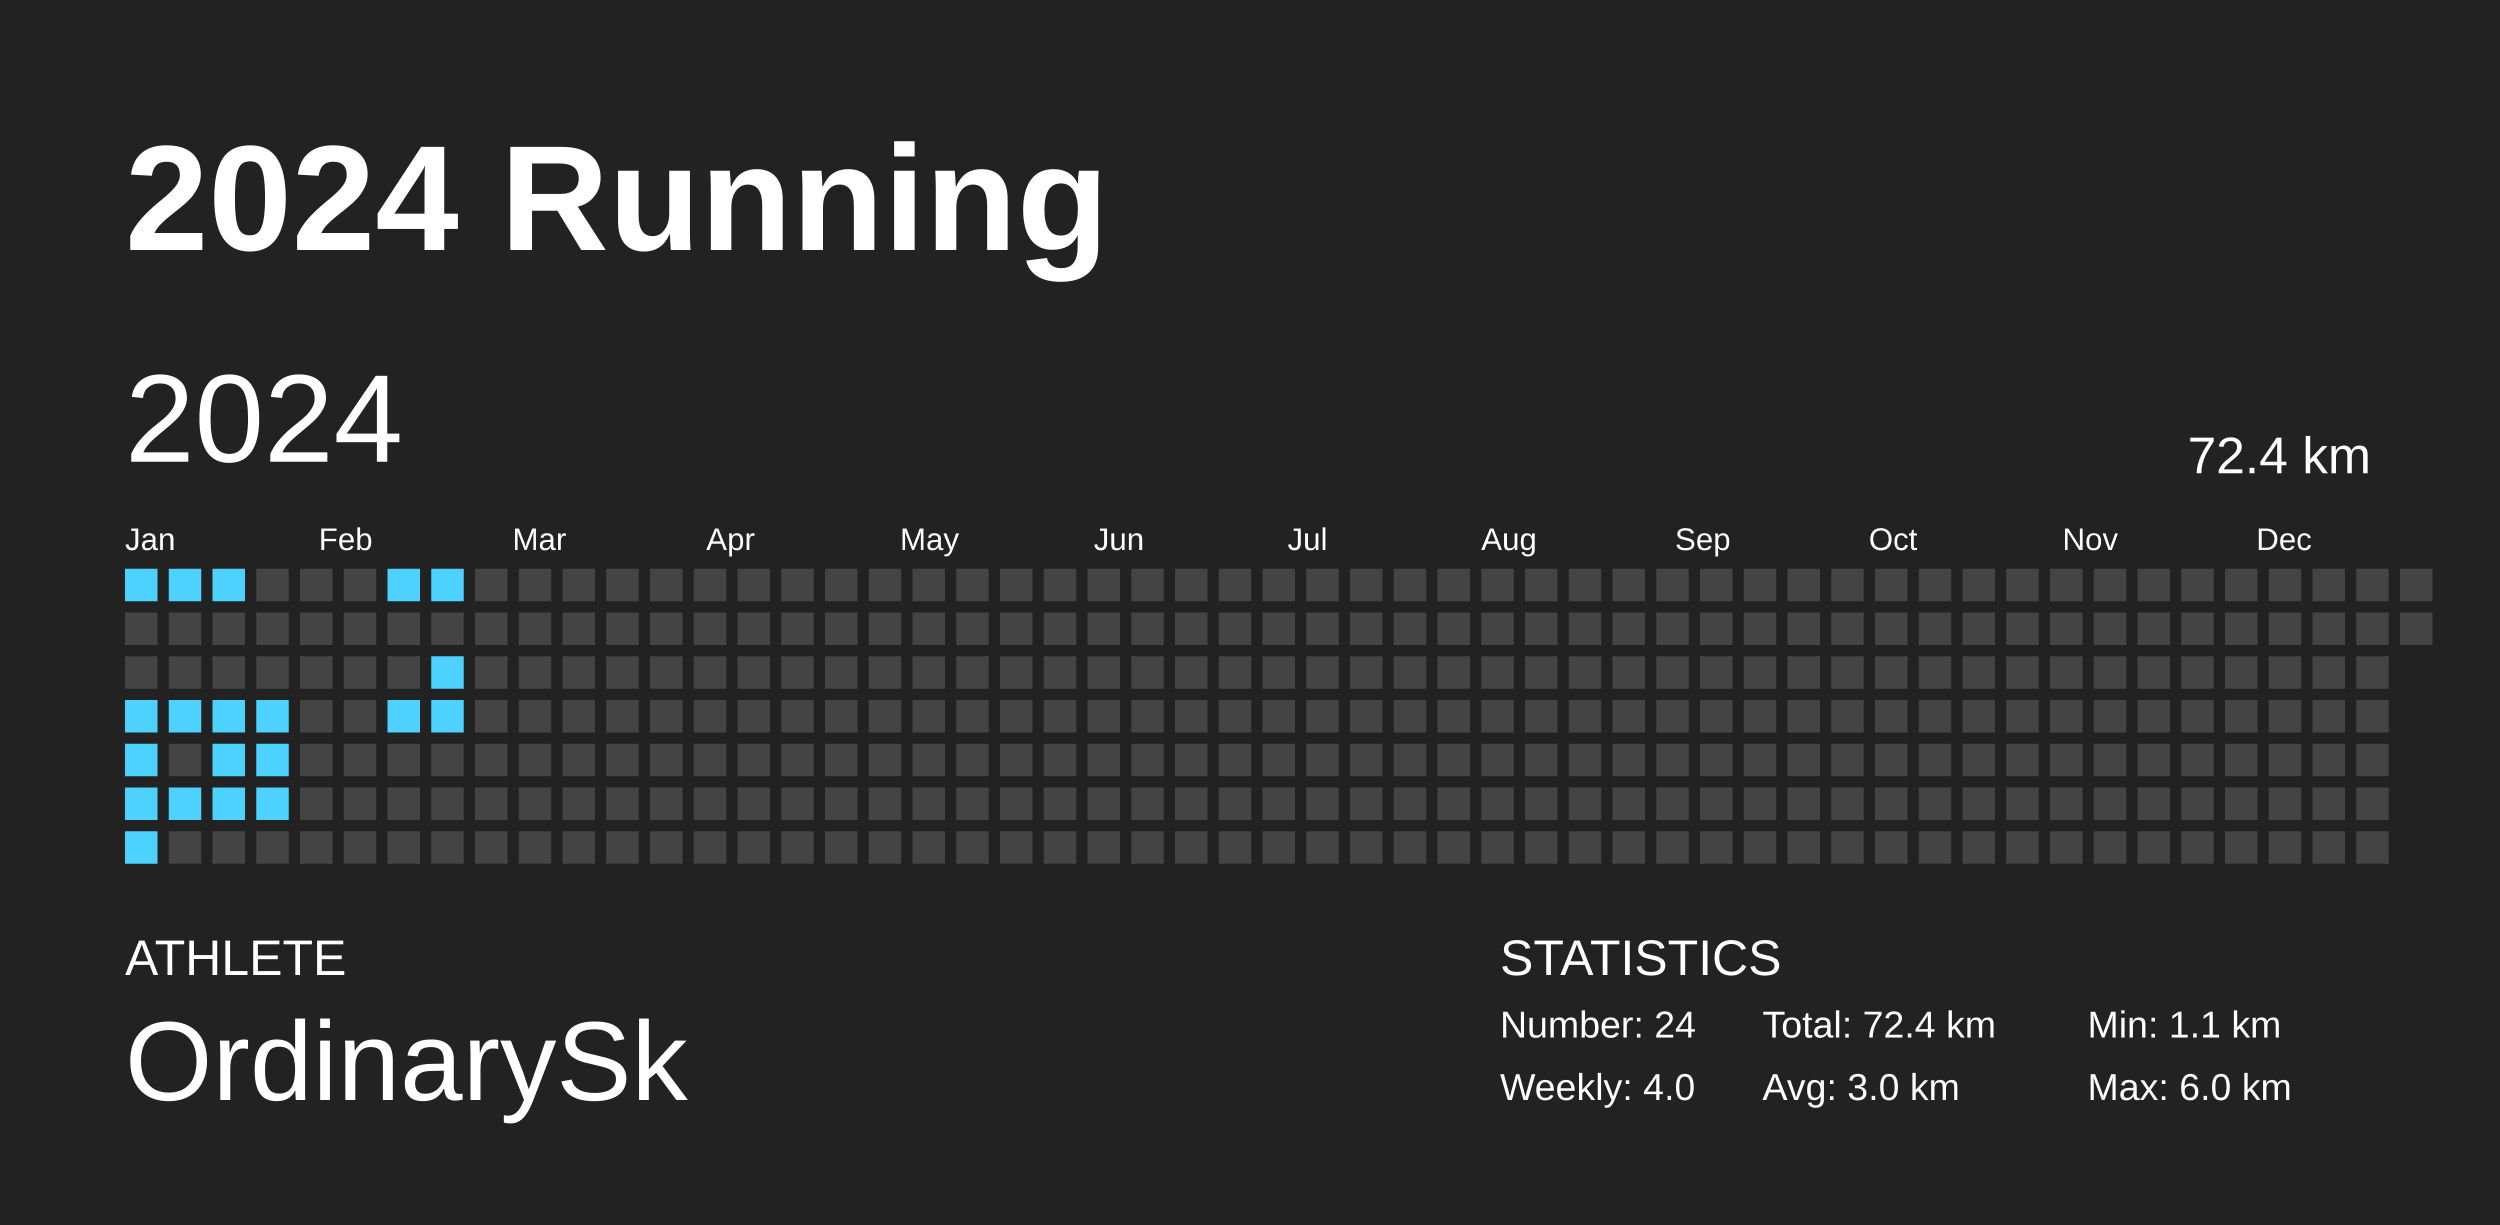
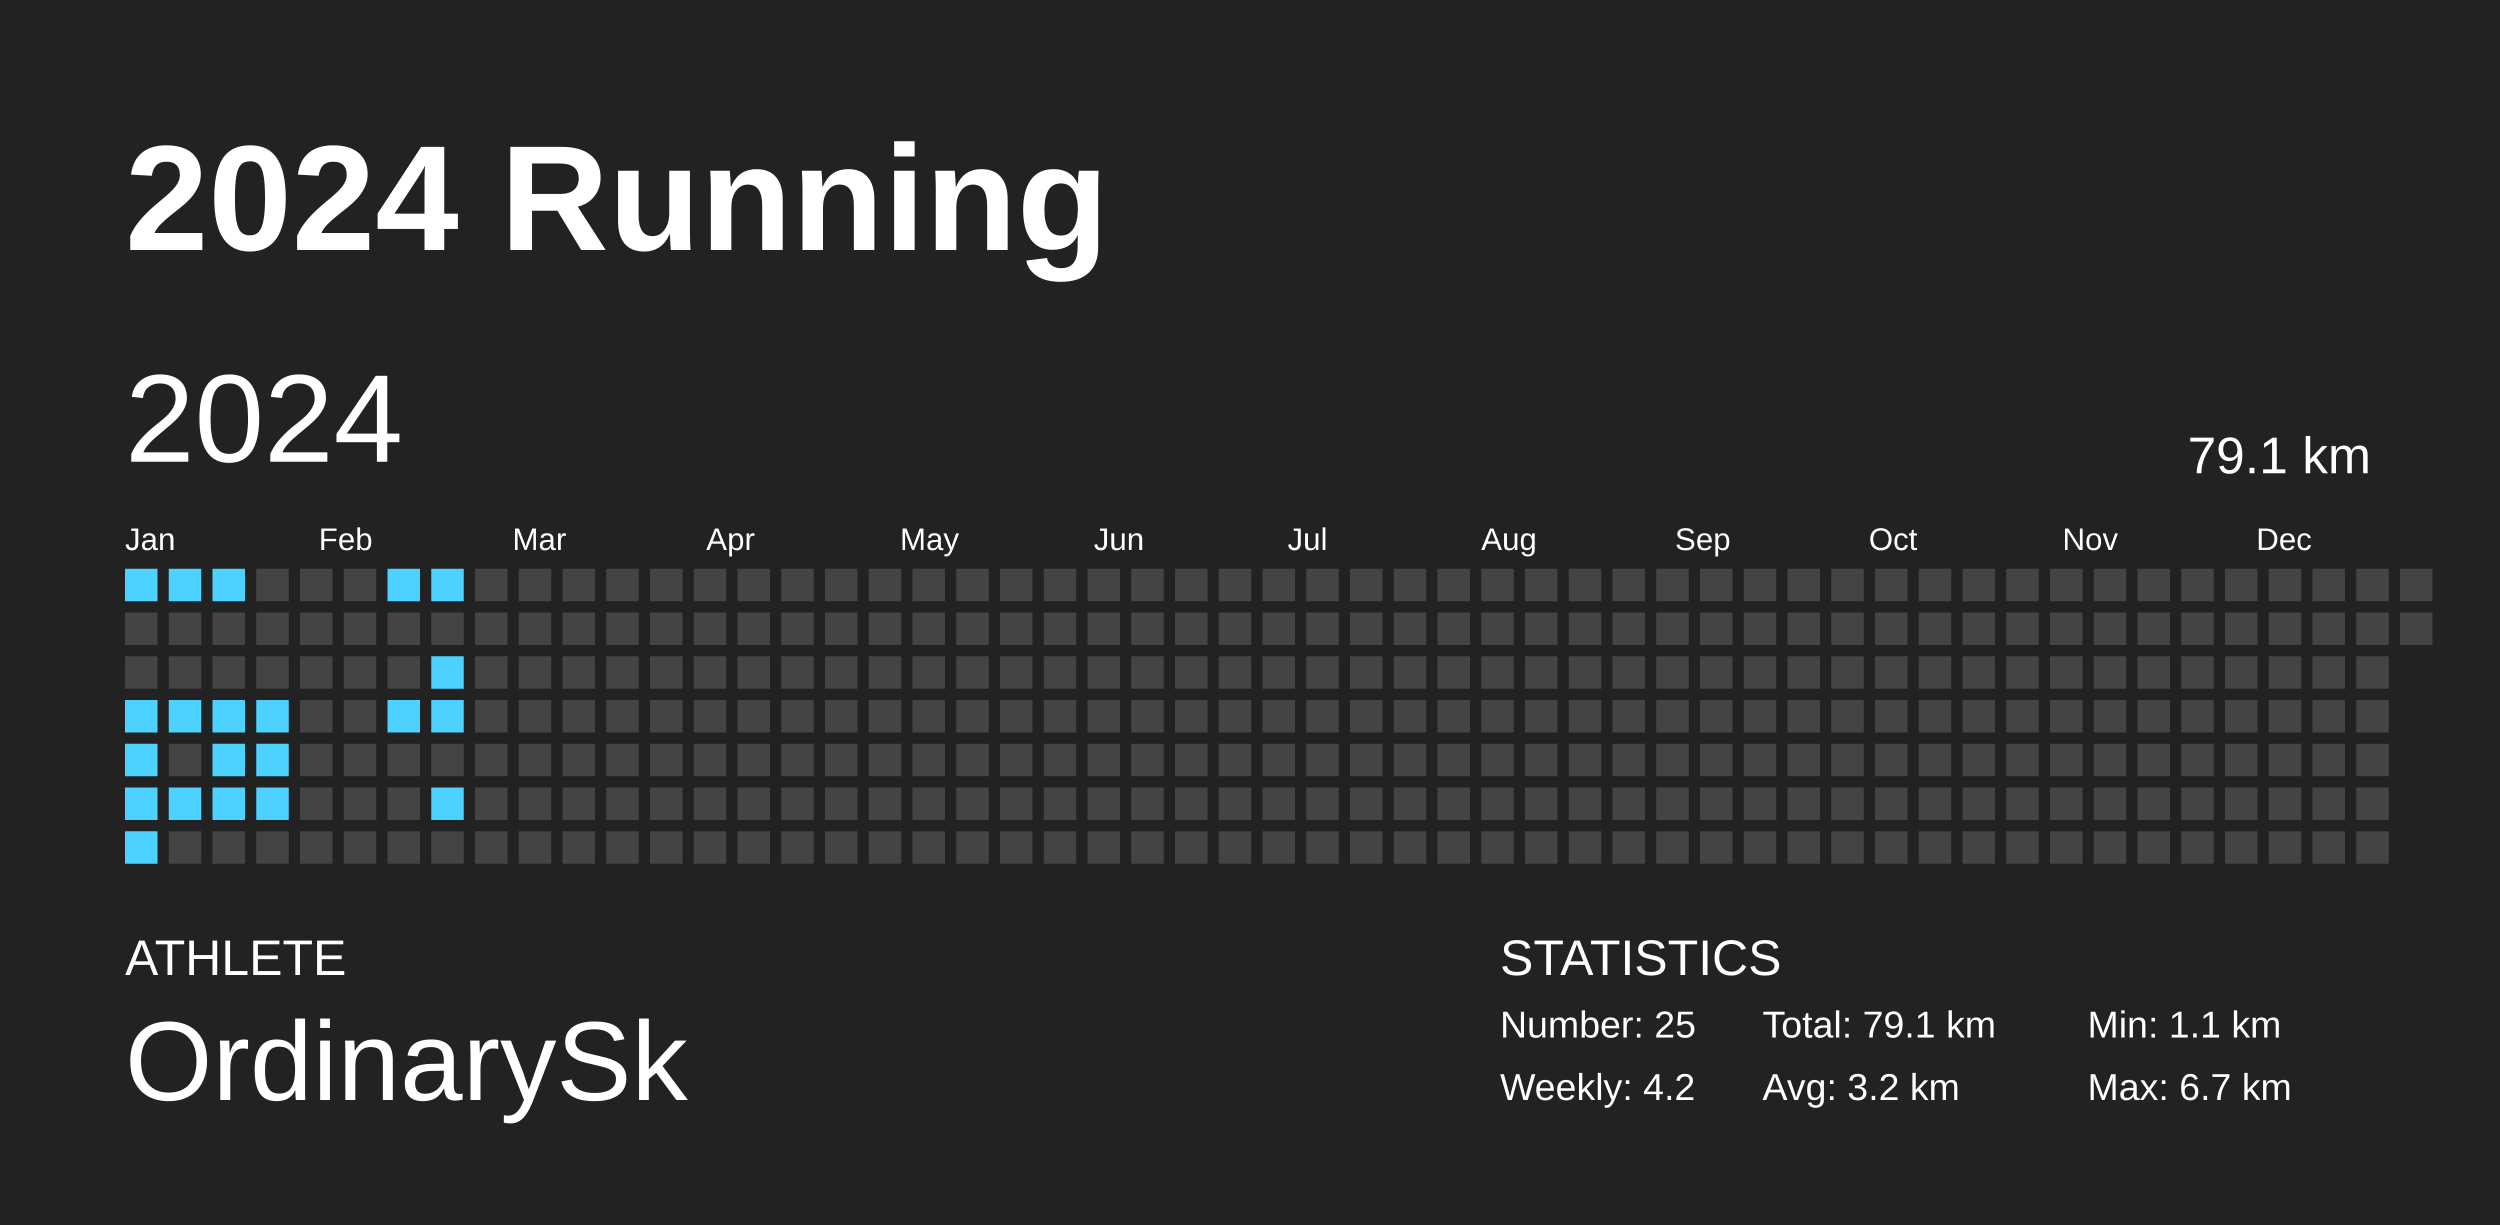
<svg xmlns="http://www.w3.org/2000/svg" baseProfile="full" height="98mm" version="1.1" viewBox="0,0,200,98" width="200mm">
  <defs />
  <rect fill="#222222" height="98" width="200" x="0" y="0" />
  <text fill="#FFFFFF" style="font-size:12px; font-family:Arial; font-weight:bold;" x="10" y="20">2024 Running</text>
  <text fill="#FFFFFF" style="font-size:4px; font-family:Arial" x="10" y="78">ATHLETE</text>
  <text fill="#FFFFFF" style="font-size:9px; font-family:Arial" x="10" y="88">OrdinarySk</text>
  <text fill="#FFFFFF" style="font-size:4px; font-family:Arial" x="120" y="78">STATISTICS</text>
-   <text fill="#FFFFFF" style="font-size:3px; font-family:Arial" x="120" y="83">Number: 24</text>
-   <text fill="#FFFFFF" style="font-size:3px; font-family:Arial" x="120" y="88">Weekly: 4.0</text>
-   <text fill="#FFFFFF" style="font-size:3px; font-family:Arial" x="141" y="83">Total: 72.4 km</text>
-   <text fill="#FFFFFF" style="font-size:3px; font-family:Arial" x="141" y="88">Avg: 3.0 km</text>
+   <text fill="#FFFFFF" style="font-size:3px; font-family:Arial" x="120" y="83">Number: 25</text>
+   <text fill="#FFFFFF" style="font-size:3px; font-family:Arial" x="120" y="88">Weekly: 4.2</text>
+   <text fill="#FFFFFF" style="font-size:3px; font-family:Arial" x="141" y="83">Total: 79.1 km</text>
+   <text fill="#FFFFFF" style="font-size:3px; font-family:Arial" x="141" y="88">Avg: 3.2 km</text>
  <text fill="#FFFFFF" style="font-size:3px; font-family:Arial" x="167" y="83">Min: 1.1 km</text>
-   <text fill="#FFFFFF" style="font-size:3px; font-family:Arial" x="167" y="88">Max: 6.0 km</text>
+   <text fill="#FFFFFF" style="font-size:3px; font-family:Arial" x="167" y="88">Max: 6.7 km</text>
  <text dominant-baseline="hanging" fill="#FFFFFF" style="font-size:10.0px; font-family:Arial;" x="10" y="30">2024</text>
-   <text dominant-baseline="hanging" fill="#FFFFFF" style="font-size:4.125px; font-family:Arial;" x="175" y="35">72.4 km</text>
+   <text dominant-baseline="hanging" fill="#FFFFFF" style="font-size:4.125px; font-family:Arial;" x="175" y="35">79.1 km</text>
  <text fill="#FFFFFF" style="font-size:2.5px; font-family:Arial" x="10.0" y="44">Jan</text>
  <text fill="#FFFFFF" style="font-size:2.5px; font-family:Arial" x="25.5" y="44">Feb</text>
  <text fill="#FFFFFF" style="font-size:2.5px; font-family:Arial" x="41.0" y="44">Mar</text>
  <text fill="#FFFFFF" style="font-size:2.5px; font-family:Arial" x="56.5" y="44">Apr</text>
  <text fill="#FFFFFF" style="font-size:2.5px; font-family:Arial" x="72.0" y="44">May</text>
  <text fill="#FFFFFF" style="font-size:2.5px; font-family:Arial" x="87.5" y="44">Jun</text>
  <text fill="#FFFFFF" style="font-size:2.5px; font-family:Arial" x="103.0" y="44">Jul</text>
  <text fill="#FFFFFF" style="font-size:2.5px; font-family:Arial" x="118.5" y="44">Aug</text>
  <text fill="#FFFFFF" style="font-size:2.5px; font-family:Arial" x="134.0" y="44">Sep</text>
  <text fill="#FFFFFF" style="font-size:2.5px; font-family:Arial" x="149.5" y="44">Oct</text>
  <text fill="#FFFFFF" style="font-size:2.5px; font-family:Arial" x="165.0" y="44">Nov</text>
  <text fill="#FFFFFF" style="font-size:2.5px; font-family:Arial" x="180.5" y="44">Dec</text>
  <rect fill="#4dd2ff" height="2.6" width="2.6" x="10.0" y="45.5" />
  <rect fill="#444444" height="2.6" width="2.6" x="10.0" y="49.0" />
  <rect fill="#444444" height="2.6" width="2.6" x="10.0" y="52.5" />
  <rect fill="#4dd2ff" height="2.6" width="2.6" x="10.0" y="56.0" />
  <rect fill="#4dd2ff" height="2.6" width="2.6" x="10.0" y="59.5" />
  <rect fill="#4dd2ff" height="2.6" width="2.6" x="10.0" y="63.0" />
  <rect fill="#4dd2ff" height="2.6" width="2.6" x="10.0" y="66.5" />
  <rect fill="#4dd2ff" height="2.6" width="2.6" x="13.5" y="45.5" />
  <rect fill="#444444" height="2.6" width="2.6" x="13.5" y="49.0" />
  <rect fill="#444444" height="2.6" width="2.6" x="13.5" y="52.5" />
  <rect fill="#4dd2ff" height="2.6" width="2.6" x="13.5" y="56.0" />
  <rect fill="#444444" height="2.6" width="2.6" x="13.5" y="59.5" />
  <rect fill="#4dd2ff" height="2.6" width="2.6" x="13.5" y="63.0" />
  <rect fill="#444444" height="2.6" width="2.6" x="13.5" y="66.5" />
  <rect fill="#4dd2ff" height="2.6" width="2.6" x="17.0" y="45.5" />
  <rect fill="#444444" height="2.6" width="2.6" x="17.0" y="49.0" />
  <rect fill="#444444" height="2.6" width="2.6" x="17.0" y="52.5" />
  <rect fill="#4dd2ff" height="2.6" width="2.6" x="17.0" y="56.0" />
  <rect fill="#4dd2ff" height="2.6" width="2.6" x="17.0" y="59.5" />
  <rect fill="#4dd2ff" height="2.6" width="2.6" x="17.0" y="63.0" />
  <rect fill="#444444" height="2.6" width="2.6" x="17.0" y="66.5" />
  <rect fill="#444444" height="2.6" width="2.6" x="20.5" y="45.5" />
  <rect fill="#444444" height="2.6" width="2.6" x="20.5" y="49.0" />
  <rect fill="#444444" height="2.6" width="2.6" x="20.5" y="52.5" />
  <rect fill="#4dd2ff" height="2.6" width="2.6" x="20.5" y="56.0" />
  <rect fill="#4dd2ff" height="2.6" width="2.6" x="20.5" y="59.5" />
  <rect fill="#4dd2ff" height="2.6" width="2.6" x="20.5" y="63.0" />
  <rect fill="#444444" height="2.6" width="2.6" x="20.5" y="66.5" />
  <rect fill="#444444" height="2.6" width="2.6" x="24.0" y="45.5" />
  <rect fill="#444444" height="2.6" width="2.6" x="24.0" y="49.0" />
  <rect fill="#444444" height="2.6" width="2.6" x="24.0" y="52.5" />
  <rect fill="#444444" height="2.6" width="2.6" x="24.0" y="56.0" />
  <rect fill="#444444" height="2.6" width="2.6" x="24.0" y="59.5" />
  <rect fill="#444444" height="2.6" width="2.6" x="24.0" y="63.0" />
  <rect fill="#444444" height="2.6" width="2.6" x="24.0" y="66.5" />
  <rect fill="#444444" height="2.6" width="2.6" x="27.5" y="45.5" />
  <rect fill="#444444" height="2.6" width="2.6" x="27.5" y="49.0" />
  <rect fill="#444444" height="2.6" width="2.6" x="27.5" y="52.5" />
  <rect fill="#444444" height="2.6" width="2.6" x="27.5" y="56.0" />
  <rect fill="#444444" height="2.6" width="2.6" x="27.5" y="59.5" />
  <rect fill="#444444" height="2.6" width="2.6" x="27.5" y="63.0" />
  <rect fill="#444444" height="2.6" width="2.6" x="27.5" y="66.5" />
  <rect fill="#4dd2ff" height="2.6" width="2.6" x="31.0" y="45.5" />
  <rect fill="#444444" height="2.6" width="2.6" x="31.0" y="49.0" />
  <rect fill="#444444" height="2.6" width="2.6" x="31.0" y="52.5" />
  <rect fill="#4dd2ff" height="2.6" width="2.6" x="31.0" y="56.0" />
  <rect fill="#444444" height="2.6" width="2.6" x="31.0" y="59.5" />
  <rect fill="#444444" height="2.6" width="2.6" x="31.0" y="63.0" />
  <rect fill="#444444" height="2.6" width="2.6" x="31.0" y="66.5" />
  <rect fill="#4dd2ff" height="2.6" width="2.6" x="34.5" y="45.5" />
  <rect fill="#444444" height="2.6" width="2.6" x="34.5" y="49.0" />
  <rect fill="#4dd2ff" height="2.6" width="2.6" x="34.5" y="52.5" />
  <rect fill="#4dd2ff" height="2.6" width="2.6" x="34.5" y="56.0" />
  <rect fill="#444444" height="2.6" width="2.6" x="34.5" y="59.5" />
-   <rect fill="#444444" height="2.6" width="2.6" x="34.5" y="63.0" />
+   <rect fill="#4dd2ff" height="2.6" width="2.6" x="34.5" y="63.0" />
  <rect fill="#444444" height="2.6" width="2.6" x="34.5" y="66.5" />
  <rect fill="#444444" height="2.6" width="2.6" x="38.0" y="45.5" />
  <rect fill="#444444" height="2.6" width="2.6" x="38.0" y="49.0" />
  <rect fill="#444444" height="2.6" width="2.6" x="38.0" y="52.5" />
  <rect fill="#444444" height="2.6" width="2.6" x="38.0" y="56.0" />
  <rect fill="#444444" height="2.6" width="2.6" x="38.0" y="59.5" />
  <rect fill="#444444" height="2.6" width="2.6" x="38.0" y="63.0" />
  <rect fill="#444444" height="2.6" width="2.6" x="38.0" y="66.5" />
  <rect fill="#444444" height="2.6" width="2.6" x="41.5" y="45.5" />
  <rect fill="#444444" height="2.6" width="2.6" x="41.5" y="49.0" />
  <rect fill="#444444" height="2.6" width="2.6" x="41.5" y="52.5" />
  <rect fill="#444444" height="2.6" width="2.6" x="41.5" y="56.0" />
  <rect fill="#444444" height="2.6" width="2.6" x="41.5" y="59.5" />
  <rect fill="#444444" height="2.6" width="2.6" x="41.5" y="63.0" />
  <rect fill="#444444" height="2.6" width="2.6" x="41.5" y="66.5" />
  <rect fill="#444444" height="2.6" width="2.6" x="45.0" y="45.5" />
  <rect fill="#444444" height="2.6" width="2.6" x="45.0" y="49.0" />
  <rect fill="#444444" height="2.6" width="2.6" x="45.0" y="52.5" />
  <rect fill="#444444" height="2.6" width="2.6" x="45.0" y="56.0" />
  <rect fill="#444444" height="2.6" width="2.6" x="45.0" y="59.5" />
  <rect fill="#444444" height="2.6" width="2.6" x="45.0" y="63.0" />
  <rect fill="#444444" height="2.6" width="2.6" x="45.0" y="66.5" />
  <rect fill="#444444" height="2.6" width="2.6" x="48.5" y="45.5" />
  <rect fill="#444444" height="2.6" width="2.6" x="48.5" y="49.0" />
  <rect fill="#444444" height="2.6" width="2.6" x="48.5" y="52.5" />
  <rect fill="#444444" height="2.6" width="2.6" x="48.5" y="56.0" />
  <rect fill="#444444" height="2.6" width="2.6" x="48.5" y="59.5" />
  <rect fill="#444444" height="2.6" width="2.6" x="48.5" y="63.0" />
  <rect fill="#444444" height="2.6" width="2.6" x="48.5" y="66.5" />
  <rect fill="#444444" height="2.6" width="2.6" x="52.0" y="45.5" />
  <rect fill="#444444" height="2.6" width="2.6" x="52.0" y="49.0" />
  <rect fill="#444444" height="2.6" width="2.6" x="52.0" y="52.5" />
  <rect fill="#444444" height="2.6" width="2.6" x="52.0" y="56.0" />
  <rect fill="#444444" height="2.6" width="2.6" x="52.0" y="59.5" />
  <rect fill="#444444" height="2.6" width="2.6" x="52.0" y="63.0" />
  <rect fill="#444444" height="2.6" width="2.6" x="52.0" y="66.5" />
  <rect fill="#444444" height="2.6" width="2.6" x="55.5" y="45.5" />
  <rect fill="#444444" height="2.6" width="2.6" x="55.5" y="49.0" />
  <rect fill="#444444" height="2.6" width="2.6" x="55.5" y="52.5" />
  <rect fill="#444444" height="2.6" width="2.6" x="55.5" y="56.0" />
  <rect fill="#444444" height="2.6" width="2.6" x="55.5" y="59.5" />
  <rect fill="#444444" height="2.6" width="2.6" x="55.5" y="63.0" />
  <rect fill="#444444" height="2.6" width="2.6" x="55.5" y="66.5" />
  <rect fill="#444444" height="2.6" width="2.6" x="59.0" y="45.5" />
  <rect fill="#444444" height="2.6" width="2.6" x="59.0" y="49.0" />
  <rect fill="#444444" height="2.6" width="2.6" x="59.0" y="52.5" />
  <rect fill="#444444" height="2.6" width="2.6" x="59.0" y="56.0" />
  <rect fill="#444444" height="2.6" width="2.6" x="59.0" y="59.5" />
  <rect fill="#444444" height="2.6" width="2.6" x="59.0" y="63.0" />
  <rect fill="#444444" height="2.6" width="2.6" x="59.0" y="66.5" />
  <rect fill="#444444" height="2.6" width="2.6" x="62.5" y="45.5" />
  <rect fill="#444444" height="2.6" width="2.6" x="62.5" y="49.0" />
  <rect fill="#444444" height="2.6" width="2.6" x="62.5" y="52.5" />
  <rect fill="#444444" height="2.6" width="2.6" x="62.5" y="56.0" />
  <rect fill="#444444" height="2.6" width="2.6" x="62.5" y="59.5" />
  <rect fill="#444444" height="2.6" width="2.6" x="62.5" y="63.0" />
  <rect fill="#444444" height="2.6" width="2.6" x="62.5" y="66.5" />
  <rect fill="#444444" height="2.6" width="2.6" x="66.0" y="45.5" />
  <rect fill="#444444" height="2.6" width="2.6" x="66.0" y="49.0" />
  <rect fill="#444444" height="2.6" width="2.6" x="66.0" y="52.5" />
  <rect fill="#444444" height="2.6" width="2.6" x="66.0" y="56.0" />
  <rect fill="#444444" height="2.6" width="2.6" x="66.0" y="59.5" />
  <rect fill="#444444" height="2.6" width="2.6" x="66.0" y="63.0" />
  <rect fill="#444444" height="2.6" width="2.6" x="66.0" y="66.5" />
  <rect fill="#444444" height="2.6" width="2.6" x="69.5" y="45.5" />
  <rect fill="#444444" height="2.6" width="2.6" x="69.5" y="49.0" />
  <rect fill="#444444" height="2.6" width="2.6" x="69.5" y="52.5" />
  <rect fill="#444444" height="2.6" width="2.6" x="69.5" y="56.0" />
  <rect fill="#444444" height="2.6" width="2.6" x="69.5" y="59.5" />
  <rect fill="#444444" height="2.6" width="2.6" x="69.5" y="63.0" />
  <rect fill="#444444" height="2.6" width="2.6" x="69.5" y="66.5" />
  <rect fill="#444444" height="2.6" width="2.6" x="73.0" y="45.5" />
  <rect fill="#444444" height="2.6" width="2.6" x="73.0" y="49.0" />
  <rect fill="#444444" height="2.6" width="2.6" x="73.0" y="52.5" />
  <rect fill="#444444" height="2.6" width="2.6" x="73.0" y="56.0" />
  <rect fill="#444444" height="2.6" width="2.6" x="73.0" y="59.5" />
  <rect fill="#444444" height="2.6" width="2.6" x="73.0" y="63.0" />
  <rect fill="#444444" height="2.6" width="2.6" x="73.0" y="66.5" />
  <rect fill="#444444" height="2.6" width="2.6" x="76.5" y="45.5" />
  <rect fill="#444444" height="2.6" width="2.6" x="76.5" y="49.0" />
  <rect fill="#444444" height="2.6" width="2.6" x="76.5" y="52.5" />
  <rect fill="#444444" height="2.6" width="2.6" x="76.5" y="56.0" />
  <rect fill="#444444" height="2.6" width="2.6" x="76.5" y="59.5" />
  <rect fill="#444444" height="2.6" width="2.6" x="76.5" y="63.0" />
  <rect fill="#444444" height="2.6" width="2.6" x="76.5" y="66.5" />
  <rect fill="#444444" height="2.6" width="2.6" x="80.0" y="45.5" />
  <rect fill="#444444" height="2.6" width="2.6" x="80.0" y="49.0" />
  <rect fill="#444444" height="2.6" width="2.6" x="80.0" y="52.5" />
  <rect fill="#444444" height="2.6" width="2.6" x="80.0" y="56.0" />
  <rect fill="#444444" height="2.6" width="2.6" x="80.0" y="59.5" />
  <rect fill="#444444" height="2.6" width="2.6" x="80.0" y="63.0" />
  <rect fill="#444444" height="2.6" width="2.6" x="80.0" y="66.5" />
  <rect fill="#444444" height="2.6" width="2.6" x="83.5" y="45.5" />
  <rect fill="#444444" height="2.6" width="2.6" x="83.5" y="49.0" />
  <rect fill="#444444" height="2.6" width="2.6" x="83.5" y="52.5" />
  <rect fill="#444444" height="2.6" width="2.6" x="83.5" y="56.0" />
  <rect fill="#444444" height="2.6" width="2.6" x="83.5" y="59.5" />
  <rect fill="#444444" height="2.6" width="2.6" x="83.5" y="63.0" />
  <rect fill="#444444" height="2.6" width="2.6" x="83.5" y="66.5" />
  <rect fill="#444444" height="2.6" width="2.6" x="87.0" y="45.5" />
  <rect fill="#444444" height="2.6" width="2.6" x="87.0" y="49.0" />
  <rect fill="#444444" height="2.6" width="2.6" x="87.0" y="52.5" />
  <rect fill="#444444" height="2.6" width="2.6" x="87.0" y="56.0" />
  <rect fill="#444444" height="2.6" width="2.6" x="87.0" y="59.5" />
  <rect fill="#444444" height="2.6" width="2.6" x="87.0" y="63.0" />
  <rect fill="#444444" height="2.6" width="2.6" x="87.0" y="66.5" />
  <rect fill="#444444" height="2.6" width="2.6" x="90.5" y="45.5" />
  <rect fill="#444444" height="2.6" width="2.6" x="90.5" y="49.0" />
  <rect fill="#444444" height="2.6" width="2.6" x="90.5" y="52.5" />
  <rect fill="#444444" height="2.6" width="2.6" x="90.5" y="56.0" />
  <rect fill="#444444" height="2.6" width="2.6" x="90.5" y="59.5" />
  <rect fill="#444444" height="2.6" width="2.6" x="90.5" y="63.0" />
  <rect fill="#444444" height="2.6" width="2.6" x="90.5" y="66.5" />
  <rect fill="#444444" height="2.6" width="2.6" x="94.0" y="45.5" />
  <rect fill="#444444" height="2.6" width="2.6" x="94.0" y="49.0" />
  <rect fill="#444444" height="2.6" width="2.6" x="94.0" y="52.5" />
  <rect fill="#444444" height="2.6" width="2.6" x="94.0" y="56.0" />
  <rect fill="#444444" height="2.6" width="2.6" x="94.0" y="59.5" />
  <rect fill="#444444" height="2.6" width="2.6" x="94.0" y="63.0" />
  <rect fill="#444444" height="2.6" width="2.6" x="94.0" y="66.5" />
  <rect fill="#444444" height="2.6" width="2.6" x="97.5" y="45.5" />
  <rect fill="#444444" height="2.6" width="2.6" x="97.5" y="49.0" />
  <rect fill="#444444" height="2.6" width="2.6" x="97.5" y="52.5" />
  <rect fill="#444444" height="2.6" width="2.6" x="97.5" y="56.0" />
  <rect fill="#444444" height="2.6" width="2.6" x="97.5" y="59.5" />
  <rect fill="#444444" height="2.6" width="2.6" x="97.5" y="63.0" />
  <rect fill="#444444" height="2.6" width="2.6" x="97.5" y="66.5" />
  <rect fill="#444444" height="2.6" width="2.6" x="101.0" y="45.5" />
  <rect fill="#444444" height="2.6" width="2.6" x="101.0" y="49.0" />
  <rect fill="#444444" height="2.6" width="2.6" x="101.0" y="52.5" />
  <rect fill="#444444" height="2.6" width="2.6" x="101.0" y="56.0" />
  <rect fill="#444444" height="2.6" width="2.6" x="101.0" y="59.5" />
  <rect fill="#444444" height="2.6" width="2.6" x="101.0" y="63.0" />
  <rect fill="#444444" height="2.6" width="2.6" x="101.0" y="66.5" />
  <rect fill="#444444" height="2.6" width="2.6" x="104.5" y="45.5" />
  <rect fill="#444444" height="2.6" width="2.6" x="104.5" y="49.0" />
  <rect fill="#444444" height="2.6" width="2.6" x="104.5" y="52.5" />
  <rect fill="#444444" height="2.6" width="2.6" x="104.5" y="56.0" />
  <rect fill="#444444" height="2.6" width="2.6" x="104.5" y="59.5" />
  <rect fill="#444444" height="2.6" width="2.6" x="104.5" y="63.0" />
  <rect fill="#444444" height="2.6" width="2.6" x="104.5" y="66.5" />
  <rect fill="#444444" height="2.6" width="2.6" x="108.0" y="45.5" />
  <rect fill="#444444" height="2.6" width="2.6" x="108.0" y="49.0" />
  <rect fill="#444444" height="2.6" width="2.6" x="108.0" y="52.5" />
  <rect fill="#444444" height="2.6" width="2.6" x="108.0" y="56.0" />
  <rect fill="#444444" height="2.6" width="2.6" x="108.0" y="59.5" />
  <rect fill="#444444" height="2.6" width="2.6" x="108.0" y="63.0" />
  <rect fill="#444444" height="2.6" width="2.6" x="108.0" y="66.5" />
  <rect fill="#444444" height="2.6" width="2.6" x="111.5" y="45.5" />
  <rect fill="#444444" height="2.6" width="2.6" x="111.5" y="49.0" />
  <rect fill="#444444" height="2.6" width="2.6" x="111.5" y="52.5" />
  <rect fill="#444444" height="2.6" width="2.6" x="111.5" y="56.0" />
  <rect fill="#444444" height="2.6" width="2.6" x="111.5" y="59.5" />
  <rect fill="#444444" height="2.6" width="2.6" x="111.5" y="63.0" />
  <rect fill="#444444" height="2.6" width="2.6" x="111.5" y="66.5" />
  <rect fill="#444444" height="2.6" width="2.6" x="115.0" y="45.5" />
  <rect fill="#444444" height="2.6" width="2.6" x="115.0" y="49.0" />
  <rect fill="#444444" height="2.6" width="2.6" x="115.0" y="52.5" />
  <rect fill="#444444" height="2.6" width="2.6" x="115.0" y="56.0" />
  <rect fill="#444444" height="2.6" width="2.6" x="115.0" y="59.5" />
  <rect fill="#444444" height="2.6" width="2.6" x="115.0" y="63.0" />
  <rect fill="#444444" height="2.6" width="2.6" x="115.0" y="66.5" />
  <rect fill="#444444" height="2.6" width="2.6" x="118.5" y="45.5" />
  <rect fill="#444444" height="2.6" width="2.6" x="118.5" y="49.0" />
  <rect fill="#444444" height="2.6" width="2.6" x="118.5" y="52.5" />
  <rect fill="#444444" height="2.6" width="2.6" x="118.5" y="56.0" />
  <rect fill="#444444" height="2.6" width="2.6" x="118.5" y="59.5" />
  <rect fill="#444444" height="2.6" width="2.6" x="118.5" y="63.0" />
  <rect fill="#444444" height="2.6" width="2.6" x="118.5" y="66.5" />
  <rect fill="#444444" height="2.6" width="2.6" x="122.0" y="45.5" />
  <rect fill="#444444" height="2.6" width="2.6" x="122.0" y="49.0" />
  <rect fill="#444444" height="2.6" width="2.6" x="122.0" y="52.5" />
  <rect fill="#444444" height="2.6" width="2.6" x="122.0" y="56.0" />
  <rect fill="#444444" height="2.6" width="2.6" x="122.0" y="59.5" />
  <rect fill="#444444" height="2.6" width="2.6" x="122.0" y="63.0" />
  <rect fill="#444444" height="2.6" width="2.6" x="122.0" y="66.5" />
  <rect fill="#444444" height="2.6" width="2.6" x="125.5" y="45.5" />
  <rect fill="#444444" height="2.6" width="2.6" x="125.5" y="49.0" />
  <rect fill="#444444" height="2.6" width="2.6" x="125.5" y="52.5" />
  <rect fill="#444444" height="2.6" width="2.6" x="125.5" y="56.0" />
  <rect fill="#444444" height="2.6" width="2.6" x="125.5" y="59.5" />
  <rect fill="#444444" height="2.6" width="2.6" x="125.5" y="63.0" />
  <rect fill="#444444" height="2.6" width="2.6" x="125.5" y="66.5" />
  <rect fill="#444444" height="2.6" width="2.6" x="129.0" y="45.5" />
  <rect fill="#444444" height="2.6" width="2.6" x="129.0" y="49.0" />
  <rect fill="#444444" height="2.6" width="2.6" x="129.0" y="52.5" />
  <rect fill="#444444" height="2.6" width="2.6" x="129.0" y="56.0" />
  <rect fill="#444444" height="2.6" width="2.6" x="129.0" y="59.5" />
  <rect fill="#444444" height="2.6" width="2.6" x="129.0" y="63.0" />
  <rect fill="#444444" height="2.6" width="2.6" x="129.0" y="66.5" />
  <rect fill="#444444" height="2.6" width="2.6" x="132.5" y="45.5" />
  <rect fill="#444444" height="2.6" width="2.6" x="132.5" y="49.0" />
  <rect fill="#444444" height="2.6" width="2.6" x="132.5" y="52.5" />
  <rect fill="#444444" height="2.6" width="2.6" x="132.5" y="56.0" />
  <rect fill="#444444" height="2.6" width="2.6" x="132.5" y="59.5" />
  <rect fill="#444444" height="2.6" width="2.6" x="132.5" y="63.0" />
  <rect fill="#444444" height="2.6" width="2.6" x="132.5" y="66.5" />
  <rect fill="#444444" height="2.6" width="2.6" x="136.0" y="45.5" />
  <rect fill="#444444" height="2.6" width="2.6" x="136.0" y="49.0" />
  <rect fill="#444444" height="2.6" width="2.6" x="136.0" y="52.5" />
  <rect fill="#444444" height="2.6" width="2.6" x="136.0" y="56.0" />
  <rect fill="#444444" height="2.6" width="2.6" x="136.0" y="59.5" />
  <rect fill="#444444" height="2.6" width="2.6" x="136.0" y="63.0" />
  <rect fill="#444444" height="2.6" width="2.6" x="136.0" y="66.5" />
  <rect fill="#444444" height="2.6" width="2.6" x="139.5" y="45.5" />
  <rect fill="#444444" height="2.6" width="2.6" x="139.5" y="49.0" />
  <rect fill="#444444" height="2.6" width="2.6" x="139.5" y="52.5" />
  <rect fill="#444444" height="2.6" width="2.6" x="139.5" y="56.0" />
  <rect fill="#444444" height="2.6" width="2.6" x="139.5" y="59.5" />
  <rect fill="#444444" height="2.6" width="2.6" x="139.5" y="63.0" />
  <rect fill="#444444" height="2.6" width="2.6" x="139.5" y="66.5" />
  <rect fill="#444444" height="2.6" width="2.6" x="143.0" y="45.5" />
  <rect fill="#444444" height="2.6" width="2.6" x="143.0" y="49.0" />
  <rect fill="#444444" height="2.6" width="2.6" x="143.0" y="52.5" />
  <rect fill="#444444" height="2.6" width="2.6" x="143.0" y="56.0" />
  <rect fill="#444444" height="2.6" width="2.6" x="143.0" y="59.5" />
  <rect fill="#444444" height="2.6" width="2.6" x="143.0" y="63.0" />
  <rect fill="#444444" height="2.6" width="2.6" x="143.0" y="66.5" />
  <rect fill="#444444" height="2.6" width="2.6" x="146.5" y="45.5" />
  <rect fill="#444444" height="2.6" width="2.6" x="146.5" y="49.0" />
  <rect fill="#444444" height="2.6" width="2.6" x="146.5" y="52.5" />
  <rect fill="#444444" height="2.6" width="2.6" x="146.5" y="56.0" />
  <rect fill="#444444" height="2.6" width="2.6" x="146.5" y="59.5" />
  <rect fill="#444444" height="2.6" width="2.6" x="146.5" y="63.0" />
  <rect fill="#444444" height="2.6" width="2.6" x="146.5" y="66.5" />
  <rect fill="#444444" height="2.6" width="2.6" x="150.0" y="45.5" />
  <rect fill="#444444" height="2.6" width="2.6" x="150.0" y="49.0" />
  <rect fill="#444444" height="2.6" width="2.6" x="150.0" y="52.5" />
  <rect fill="#444444" height="2.6" width="2.6" x="150.0" y="56.0" />
  <rect fill="#444444" height="2.6" width="2.6" x="150.0" y="59.5" />
  <rect fill="#444444" height="2.6" width="2.6" x="150.0" y="63.0" />
  <rect fill="#444444" height="2.6" width="2.6" x="150.0" y="66.5" />
  <rect fill="#444444" height="2.6" width="2.6" x="153.5" y="45.5" />
  <rect fill="#444444" height="2.6" width="2.6" x="153.5" y="49.0" />
  <rect fill="#444444" height="2.6" width="2.6" x="153.5" y="52.5" />
  <rect fill="#444444" height="2.6" width="2.6" x="153.5" y="56.0" />
  <rect fill="#444444" height="2.6" width="2.6" x="153.5" y="59.5" />
  <rect fill="#444444" height="2.6" width="2.6" x="153.5" y="63.0" />
  <rect fill="#444444" height="2.6" width="2.6" x="153.5" y="66.5" />
  <rect fill="#444444" height="2.6" width="2.6" x="157.0" y="45.5" />
  <rect fill="#444444" height="2.6" width="2.6" x="157.0" y="49.0" />
  <rect fill="#444444" height="2.6" width="2.6" x="157.0" y="52.5" />
  <rect fill="#444444" height="2.6" width="2.6" x="157.0" y="56.0" />
  <rect fill="#444444" height="2.6" width="2.6" x="157.0" y="59.5" />
  <rect fill="#444444" height="2.6" width="2.6" x="157.0" y="63.0" />
  <rect fill="#444444" height="2.6" width="2.6" x="157.0" y="66.5" />
  <rect fill="#444444" height="2.6" width="2.6" x="160.5" y="45.5" />
  <rect fill="#444444" height="2.6" width="2.6" x="160.5" y="49.0" />
  <rect fill="#444444" height="2.6" width="2.6" x="160.5" y="52.5" />
  <rect fill="#444444" height="2.6" width="2.6" x="160.5" y="56.0" />
  <rect fill="#444444" height="2.6" width="2.6" x="160.5" y="59.5" />
  <rect fill="#444444" height="2.6" width="2.6" x="160.5" y="63.0" />
  <rect fill="#444444" height="2.6" width="2.6" x="160.5" y="66.5" />
  <rect fill="#444444" height="2.6" width="2.6" x="164.0" y="45.5" />
  <rect fill="#444444" height="2.6" width="2.6" x="164.0" y="49.0" />
  <rect fill="#444444" height="2.6" width="2.6" x="164.0" y="52.5" />
  <rect fill="#444444" height="2.6" width="2.6" x="164.0" y="56.0" />
  <rect fill="#444444" height="2.6" width="2.6" x="164.0" y="59.5" />
  <rect fill="#444444" height="2.6" width="2.6" x="164.0" y="63.0" />
  <rect fill="#444444" height="2.6" width="2.6" x="164.0" y="66.5" />
  <rect fill="#444444" height="2.6" width="2.6" x="167.5" y="45.5" />
  <rect fill="#444444" height="2.6" width="2.6" x="167.5" y="49.0" />
  <rect fill="#444444" height="2.6" width="2.6" x="167.5" y="52.5" />
  <rect fill="#444444" height="2.6" width="2.6" x="167.5" y="56.0" />
  <rect fill="#444444" height="2.6" width="2.6" x="167.5" y="59.5" />
  <rect fill="#444444" height="2.6" width="2.6" x="167.5" y="63.0" />
  <rect fill="#444444" height="2.6" width="2.6" x="167.5" y="66.5" />
  <rect fill="#444444" height="2.6" width="2.6" x="171.0" y="45.5" />
  <rect fill="#444444" height="2.6" width="2.6" x="171.0" y="49.0" />
  <rect fill="#444444" height="2.6" width="2.6" x="171.0" y="52.5" />
  <rect fill="#444444" height="2.6" width="2.6" x="171.0" y="56.0" />
  <rect fill="#444444" height="2.6" width="2.6" x="171.0" y="59.5" />
  <rect fill="#444444" height="2.6" width="2.6" x="171.0" y="63.0" />
  <rect fill="#444444" height="2.6" width="2.6" x="171.0" y="66.5" />
  <rect fill="#444444" height="2.6" width="2.6" x="174.5" y="45.5" />
  <rect fill="#444444" height="2.6" width="2.6" x="174.5" y="49.0" />
  <rect fill="#444444" height="2.6" width="2.6" x="174.5" y="52.5" />
  <rect fill="#444444" height="2.6" width="2.6" x="174.5" y="56.0" />
  <rect fill="#444444" height="2.6" width="2.6" x="174.5" y="59.5" />
  <rect fill="#444444" height="2.6" width="2.6" x="174.5" y="63.0" />
  <rect fill="#444444" height="2.6" width="2.6" x="174.5" y="66.5" />
  <rect fill="#444444" height="2.6" width="2.6" x="178.0" y="45.5" />
  <rect fill="#444444" height="2.6" width="2.6" x="178.0" y="49.0" />
  <rect fill="#444444" height="2.6" width="2.6" x="178.0" y="52.5" />
  <rect fill="#444444" height="2.6" width="2.6" x="178.0" y="56.0" />
  <rect fill="#444444" height="2.6" width="2.6" x="178.0" y="59.5" />
  <rect fill="#444444" height="2.6" width="2.6" x="178.0" y="63.0" />
  <rect fill="#444444" height="2.6" width="2.6" x="178.0" y="66.5" />
  <rect fill="#444444" height="2.6" width="2.6" x="181.5" y="45.5" />
  <rect fill="#444444" height="2.6" width="2.6" x="181.5" y="49.0" />
  <rect fill="#444444" height="2.6" width="2.6" x="181.5" y="52.5" />
  <rect fill="#444444" height="2.6" width="2.6" x="181.5" y="56.0" />
  <rect fill="#444444" height="2.6" width="2.6" x="181.5" y="59.5" />
  <rect fill="#444444" height="2.6" width="2.6" x="181.5" y="63.0" />
  <rect fill="#444444" height="2.6" width="2.6" x="181.5" y="66.5" />
  <rect fill="#444444" height="2.6" width="2.6" x="185.0" y="45.5" />
  <rect fill="#444444" height="2.6" width="2.6" x="185.0" y="49.0" />
  <rect fill="#444444" height="2.6" width="2.6" x="185.0" y="52.5" />
  <rect fill="#444444" height="2.6" width="2.6" x="185.0" y="56.0" />
  <rect fill="#444444" height="2.6" width="2.6" x="185.0" y="59.5" />
  <rect fill="#444444" height="2.6" width="2.6" x="185.0" y="63.0" />
  <rect fill="#444444" height="2.6" width="2.6" x="185.0" y="66.5" />
  <rect fill="#444444" height="2.6" width="2.6" x="188.5" y="45.5" />
  <rect fill="#444444" height="2.6" width="2.6" x="188.5" y="49.0" />
  <rect fill="#444444" height="2.6" width="2.6" x="188.5" y="52.5" />
  <rect fill="#444444" height="2.6" width="2.6" x="188.5" y="56.0" />
  <rect fill="#444444" height="2.6" width="2.6" x="188.5" y="59.5" />
  <rect fill="#444444" height="2.6" width="2.6" x="188.5" y="63.0" />
  <rect fill="#444444" height="2.6" width="2.6" x="188.5" y="66.5" />
  <rect fill="#444444" height="2.6" width="2.6" x="192.0" y="45.5" />
  <rect fill="#444444" height="2.6" width="2.6" x="192.0" y="49.0" />
</svg>
